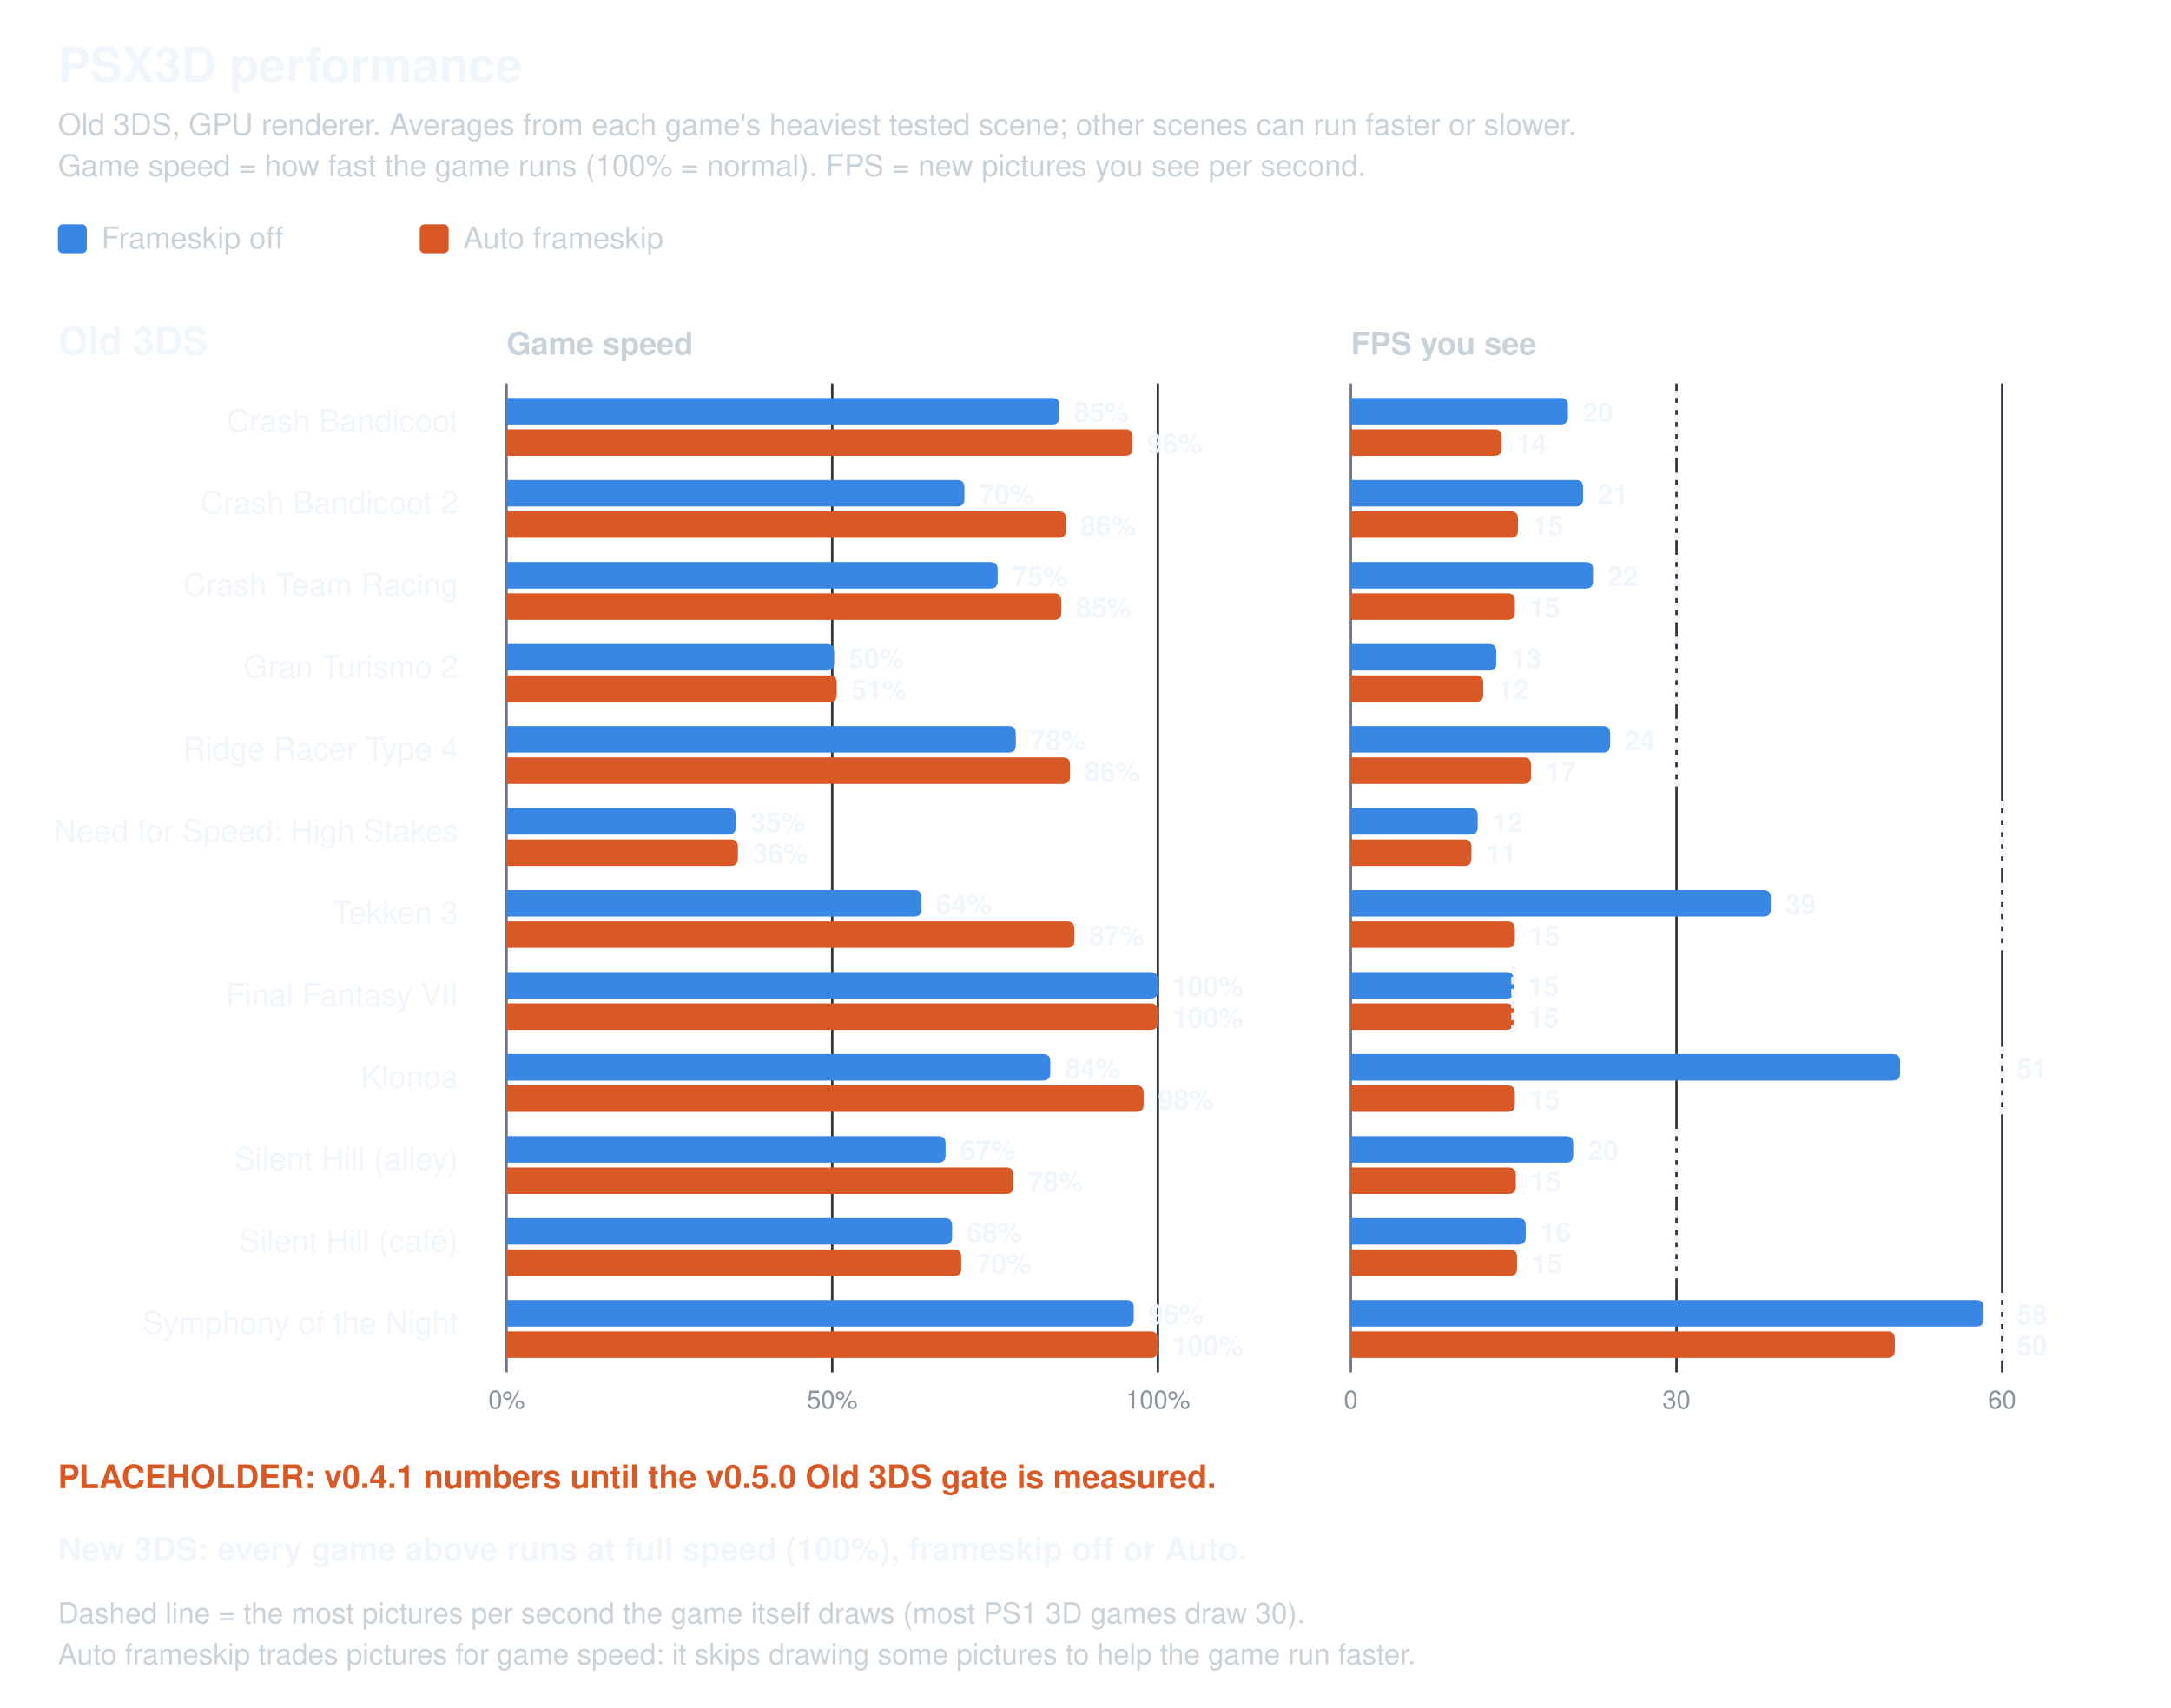
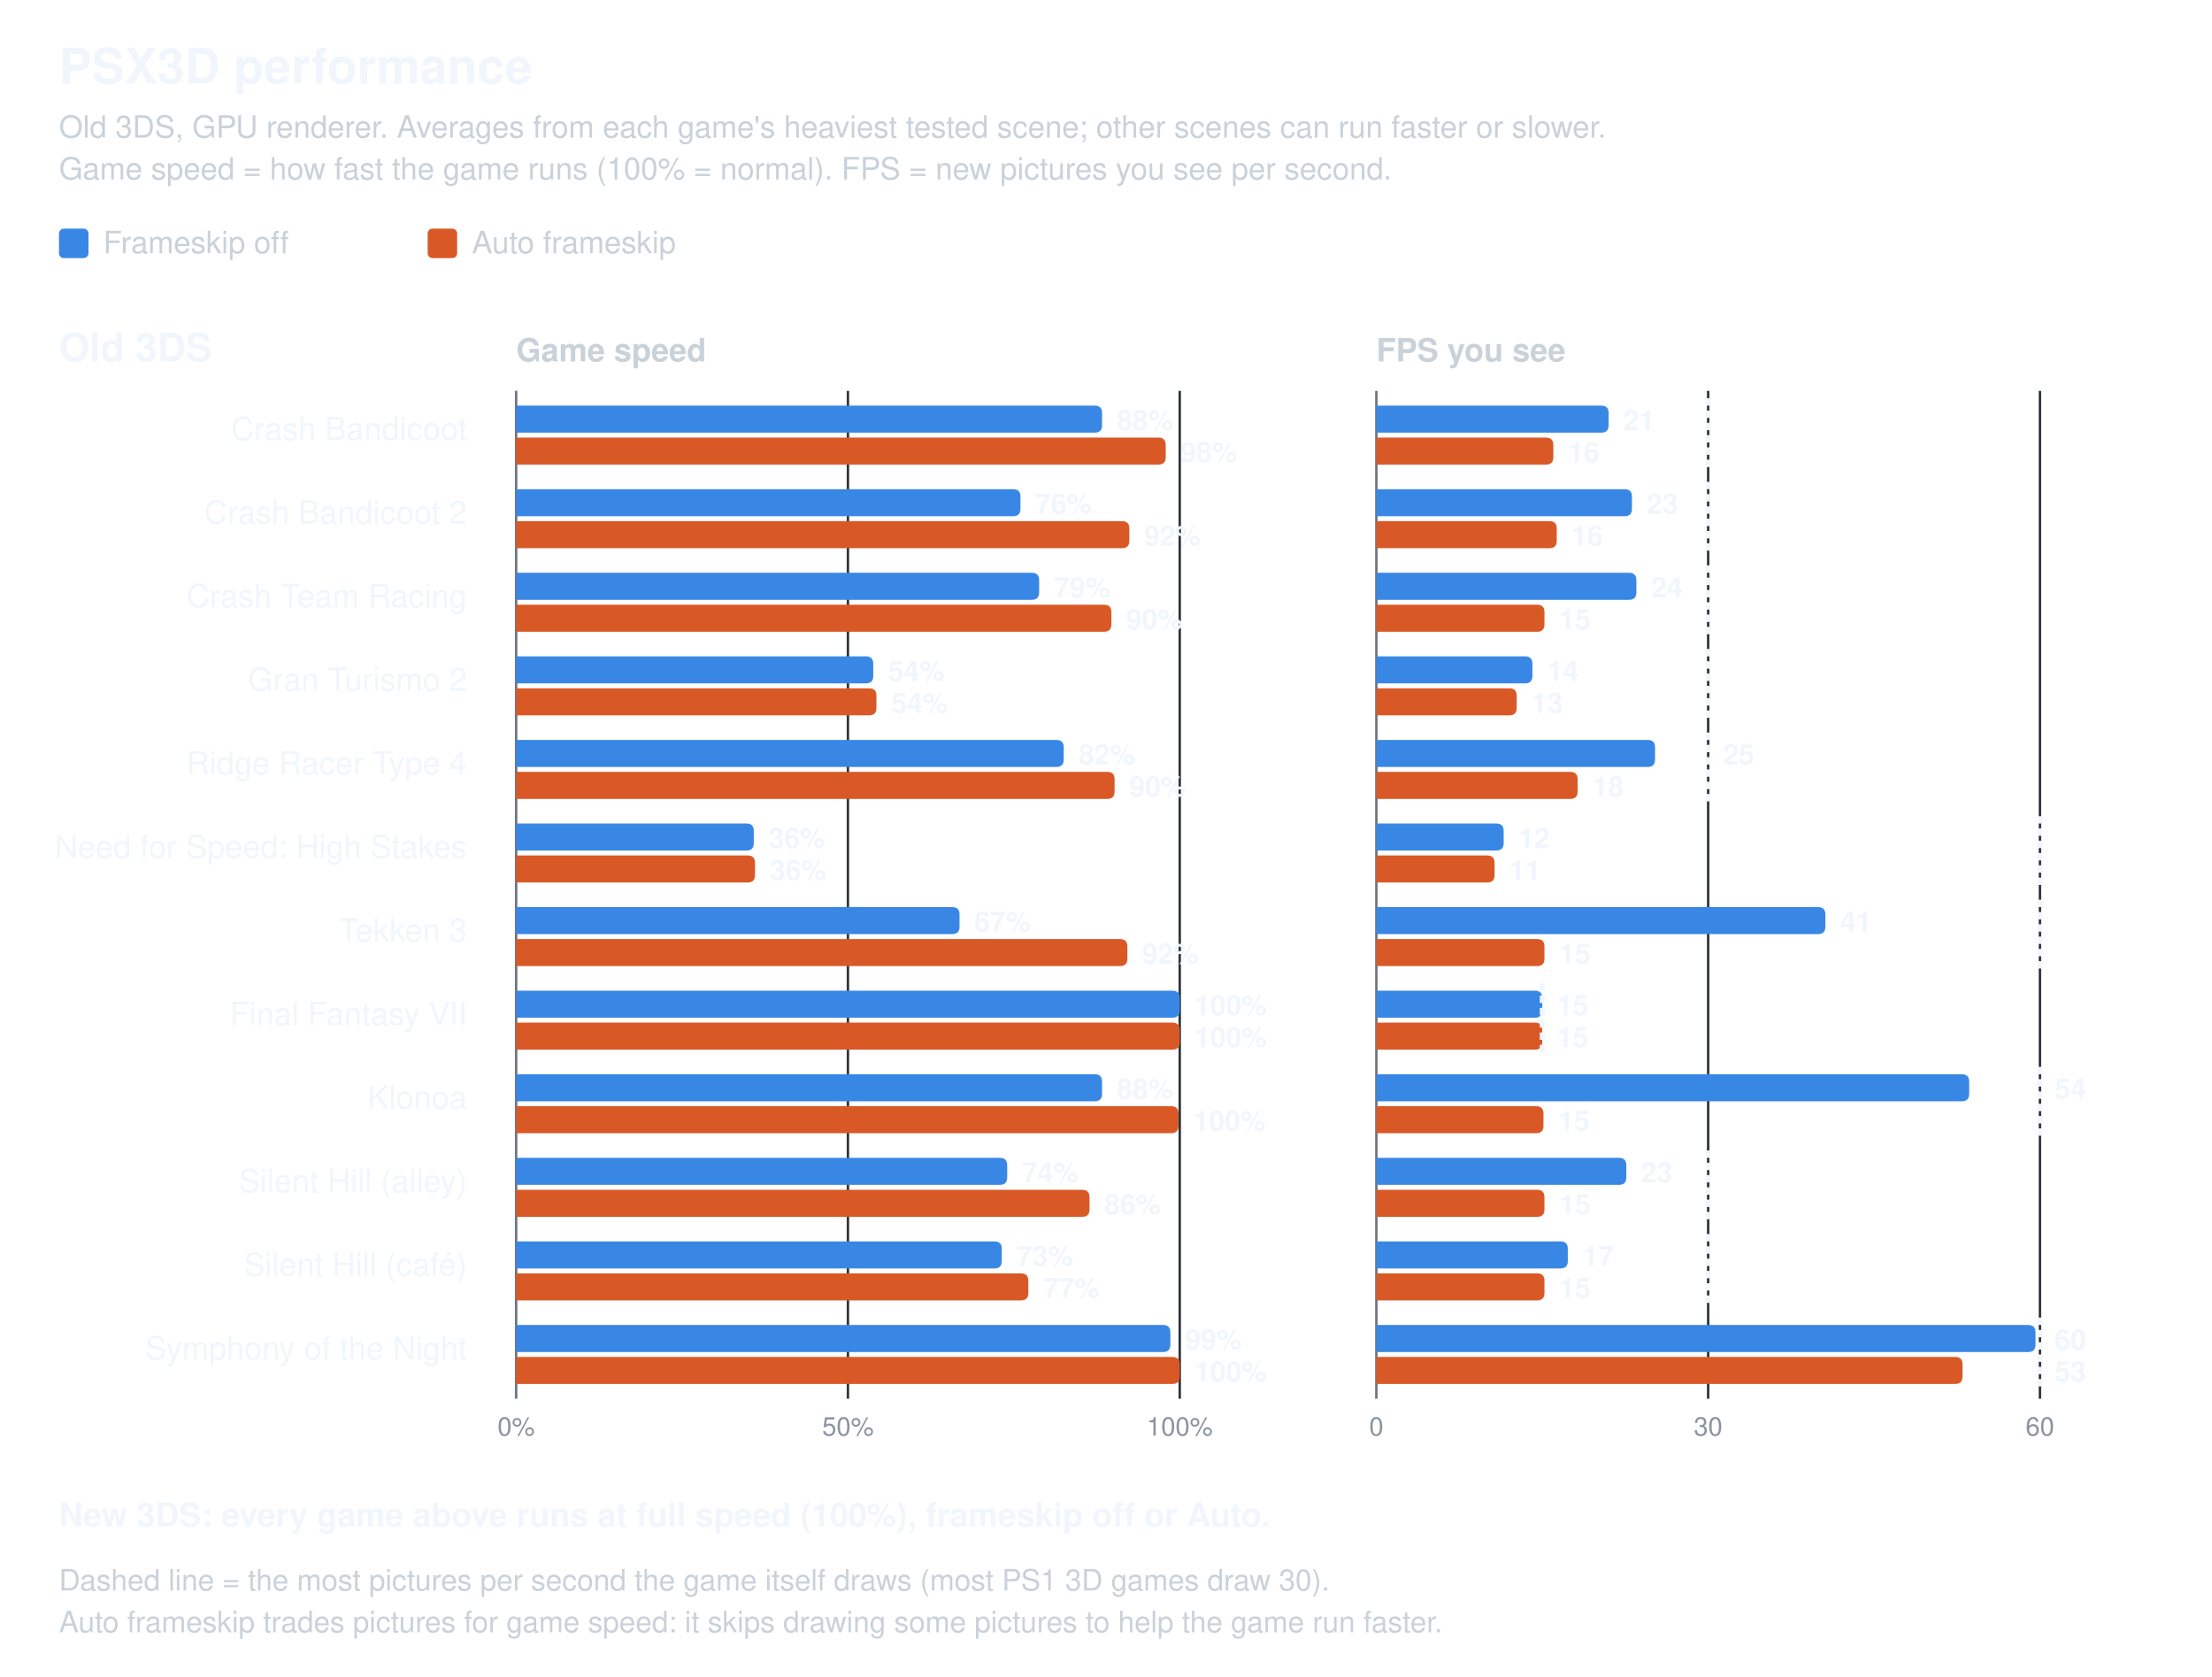
- <svg xmlns="http://www.w3.org/2000/svg" width="900" height="708" viewBox="0 0 900 708" font-family="-apple-system,BlinkMacSystemFont,'Segoe UI',Helvetica,Arial,sans-serif" role="img" aria-label="PSX3D performance">
+ <svg xmlns="http://www.w3.org/2000/svg" width="900" height="682" viewBox="0 0 900 682" font-family="-apple-system,BlinkMacSystemFont,'Segoe UI',Helvetica,Arial,sans-serif" role="img" aria-label="PSX3D performance">
  <line x1="830.0" y1="159" x2="830.0" y2="569" stroke="#30363d" />
  <line x1="695.0" y1="159" x2="695.0" y2="569" stroke="#30363d" />
  <line x1="560.0" y1="159" x2="560.0" y2="569" stroke="#6e7681" />
  <line x1="480.0" y1="159" x2="480.0" y2="569" stroke="#30363d" />
  <line x1="345.0" y1="159" x2="345.0" y2="569" stroke="#30363d" />
  <line x1="210.0" y1="159" x2="210.0" y2="569" stroke="#6e7681" />
  <text x="24.0" y="34.0" font-size="20" fill="#f0f6fc" text-anchor="start" font-weight="600">PSX3D performance</text>
  <text x="24.0" y="56.0" font-size="12.5" fill="#c9d1d9" text-anchor="start" font-weight="normal">Old 3DS, GPU renderer. Averages from each game's heaviest tested scene; other scenes can run faster or slower.</text>
  <text x="24.0" y="73.0" font-size="12.5" fill="#c9d1d9" text-anchor="start" font-weight="normal">Game speed = how fast the game runs (100% = normal). FPS = new pictures you see per second.</text>
  <rect x="24" y="93" width="12" height="12" rx="2" fill="#3987e5" />
  <text x="42.0" y="103.0" font-size="12.5" fill="#c9d1d9" text-anchor="start" font-weight="normal">Frameskip off</text>
  <rect x="174" y="93" width="12" height="12" rx="2" fill="#d95926" />
  <text x="192.0" y="103.0" font-size="12.5" fill="#c9d1d9" text-anchor="start" font-weight="normal">Auto frameskip</text>
  <text x="24.0" y="147.0" font-size="16" fill="#f0f6fc" text-anchor="start" font-weight="600">Old 3DS</text>
  <text x="210.0" y="147.0" font-size="13" fill="#c9d1d9" text-anchor="start" font-weight="600">Game speed</text>
  <text x="560.0" y="147.0" font-size="13" fill="#c9d1d9" text-anchor="start" font-weight="600">FPS you see</text>
  <text x="190.0" y="179.0" font-size="13" fill="#f0f6fc" text-anchor="end" font-weight="normal">Crash Bandicoot</text>
-   <path d="M210.0,165.0 H436.2 Q439.2,165.0 439.2,168.0 V173.0 Q439.2,176.0 436.2,176.0 H210.0 Z" fill="#3987e5" />
-   <text x="445.2" y="175.0" font-size="11.5" fill="#f0f6fc" text-anchor="start" font-weight="600">85%</text>
-   <path d="M560.0,165.0 H647.0 Q650.0,165.0 650.0,168.0 V173.0 Q650.0,176.0 647.0,176.0 H560.0 Z" fill="#3987e5" />
-   <text x="656.0" y="175.0" font-size="11.5" fill="#f0f6fc" text-anchor="start" font-weight="600">20</text>
-   <path d="M210.0,178.0 H466.5 Q469.5,178.0 469.5,181.0 V186.0 Q469.5,189.0 466.5,189.0 H210.0 Z" fill="#d95926" />
-   <text x="475.5" y="188.0" font-size="11.5" fill="#f0f6fc" text-anchor="start" font-weight="600">96%</text>
-   <path d="M560.0,178.0 H619.5 Q622.5,178.0 622.5,181.0 V186.0 Q622.5,189.0 619.5,189.0 H560.0 Z" fill="#d95926" />
-   <text x="628.5" y="188.0" font-size="11.5" fill="#f0f6fc" text-anchor="start" font-weight="600">14</text>
+   <path d="M210.0,165.0 H445.4 Q448.4,165.0 448.4,168.0 V173.0 Q448.4,176.0 445.4,176.0 H210.0 Z" fill="#3987e5" />
+   <text x="454.4" y="175.0" font-size="11.5" fill="#f0f6fc" text-anchor="start" font-weight="600">88%</text>
+   <path d="M560.0,165.0 H651.5 Q654.5,165.0 654.5,168.0 V173.0 Q654.5,176.0 651.5,176.0 H560.0 Z" fill="#3987e5" />
+   <text x="660.5" y="175.0" font-size="11.5" fill="#f0f6fc" text-anchor="start" font-weight="600">21</text>
+   <path d="M210.0,178.0 H471.3 Q474.3,178.0 474.3,181.0 V186.0 Q474.3,189.0 471.3,189.0 H210.0 Z" fill="#d95926" />
+   <text x="480.3" y="188.0" font-size="11.5" fill="#f0f6fc" text-anchor="start" font-weight="600">98%</text>
+   <path d="M560.0,178.0 H629.0 Q632.0,178.0 632.0,181.0 V186.0 Q632.0,189.0 629.0,189.0 H560.0 Z" fill="#d95926" />
+   <text x="638.0" y="188.0" font-size="11.5" fill="#f0f6fc" text-anchor="start" font-weight="600">16</text>
  <line x1="695.0" y1="162" x2="695.0" y2="190" stroke="#f0f6fc" stroke-width="2" stroke-dasharray="3 2" />
  <text x="190.0" y="213.0" font-size="13" fill="#f0f6fc" text-anchor="end" font-weight="normal">Crash Bandicoot 2</text>
-   <path d="M210.0,199.0 H396.8 Q399.8,199.0 399.8,202.0 V207.0 Q399.8,210.0 396.8,210.0 H210.0 Z" fill="#3987e5" />
-   <text x="405.8" y="209.0" font-size="11.5" fill="#f0f6fc" text-anchor="start" font-weight="600">70%</text>
-   <path d="M560.0,199.0 H653.3 Q656.3,199.0 656.3,202.0 V207.0 Q656.3,210.0 653.3,210.0 H560.0 Z" fill="#3987e5" />
-   <text x="662.3" y="209.0" font-size="11.5" fill="#f0f6fc" text-anchor="start" font-weight="600">21</text>
-   <path d="M210.0,212.0 H438.9 Q441.9,212.0 441.9,215.0 V220.0 Q441.9,223.0 438.9,223.0 H210.0 Z" fill="#d95926" />
-   <text x="447.9" y="222.0" font-size="11.5" fill="#f0f6fc" text-anchor="start" font-weight="600">86%</text>
-   <path d="M560.0,212.0 H626.3 Q629.3,212.0 629.3,215.0 V220.0 Q629.3,223.0 626.3,223.0 H560.0 Z" fill="#d95926" />
-   <text x="635.3" y="222.0" font-size="11.5" fill="#f0f6fc" text-anchor="start" font-weight="600">15</text>
+   <path d="M210.0,199.0 H412.2 Q415.2,199.0 415.2,202.0 V207.0 Q415.2,210.0 412.2,210.0 H210.0 Z" fill="#3987e5" />
+   <text x="421.2" y="209.0" font-size="11.5" fill="#f0f6fc" text-anchor="start" font-weight="600">76%</text>
+   <path d="M560.0,199.0 H661.0 Q664.0,199.0 664.0,202.0 V207.0 Q664.0,210.0 661.0,210.0 H560.0 Z" fill="#3987e5" />
+   <text x="670.0" y="209.0" font-size="11.5" fill="#f0f6fc" text-anchor="start" font-weight="600">23</text>
+   <path d="M210.0,212.0 H456.5 Q459.5,212.0 459.5,215.0 V220.0 Q459.5,223.0 456.5,223.0 H210.0 Z" fill="#d95926" />
+   <text x="465.5" y="222.0" font-size="11.5" fill="#f0f6fc" text-anchor="start" font-weight="600">92%</text>
+   <path d="M560.0,212.0 H630.4 Q633.4,212.0 633.4,215.0 V220.0 Q633.4,223.0 630.4,223.0 H560.0 Z" fill="#d95926" />
+   <text x="639.4" y="222.0" font-size="11.5" fill="#f0f6fc" text-anchor="start" font-weight="600">16</text>
  <line x1="695.0" y1="196" x2="695.0" y2="224" stroke="#f0f6fc" stroke-width="2" stroke-dasharray="3 2" />
  <text x="190.0" y="247.0" font-size="13" fill="#f0f6fc" text-anchor="end" font-weight="normal">Crash Team Racing</text>
-   <path d="M210.0,233.0 H410.6 Q413.6,233.0 413.6,236.0 V241.0 Q413.6,244.0 410.6,244.0 H210.0 Z" fill="#3987e5" />
-   <text x="419.6" y="243.0" font-size="11.5" fill="#f0f6fc" text-anchor="start" font-weight="600">75%</text>
-   <path d="M560.0,233.0 H657.4 Q660.4,233.0 660.4,236.0 V241.0 Q660.4,244.0 657.4,244.0 H560.0 Z" fill="#3987e5" />
-   <text x="666.4" y="243.0" font-size="11.5" fill="#f0f6fc" text-anchor="start" font-weight="600">22</text>
-   <path d="M210.0,246.0 H437.0 Q440.0,246.0 440.0,249.0 V254.0 Q440.0,257.0 437.0,257.0 H210.0 Z" fill="#d95926" />
-   <text x="446.0" y="256.0" font-size="11.5" fill="#f0f6fc" text-anchor="start" font-weight="600">85%</text>
-   <path d="M560.0,246.0 H625.0 Q628.0,246.0 628.0,249.0 V254.0 Q628.0,257.0 625.0,257.0 H560.0 Z" fill="#d95926" />
-   <text x="634.0" y="256.0" font-size="11.5" fill="#f0f6fc" text-anchor="start" font-weight="600">15</text>
+   <path d="M210.0,233.0 H419.8 Q422.8,233.0 422.8,236.0 V241.0 Q422.8,244.0 419.8,244.0 H210.0 Z" fill="#3987e5" />
+   <text x="428.8" y="243.0" font-size="11.5" fill="#f0f6fc" text-anchor="start" font-weight="600">79%</text>
+   <path d="M560.0,233.0 H662.8 Q665.8,233.0 665.8,236.0 V241.0 Q665.8,244.0 662.8,244.0 H560.0 Z" fill="#3987e5" />
+   <text x="671.8" y="243.0" font-size="11.5" fill="#f0f6fc" text-anchor="start" font-weight="600">24</text>
+   <path d="M210.0,246.0 H449.2 Q452.2,246.0 452.2,249.0 V254.0 Q452.2,257.0 449.2,257.0 H210.0 Z" fill="#d95926" />
+   <text x="458.2" y="256.0" font-size="11.5" fill="#f0f6fc" text-anchor="start" font-weight="600">90%</text>
+   <path d="M560.0,246.0 H625.4 Q628.4,246.0 628.4,249.0 V254.0 Q628.4,257.0 625.4,257.0 H560.0 Z" fill="#d95926" />
+   <text x="634.4" y="256.0" font-size="11.5" fill="#f0f6fc" text-anchor="start" font-weight="600">15</text>
  <line x1="695.0" y1="230" x2="695.0" y2="258" stroke="#f0f6fc" stroke-width="2" stroke-dasharray="3 2" />
  <text x="190.0" y="281.0" font-size="13" fill="#f0f6fc" text-anchor="end" font-weight="normal">Gran Turismo 2</text>
-   <path d="M210.0,267.0 H342.8 Q345.8,267.0 345.8,270.0 V275.0 Q345.8,278.0 342.8,278.0 H210.0 Z" fill="#3987e5" />
-   <text x="351.8" y="277.0" font-size="11.5" fill="#f0f6fc" text-anchor="start" font-weight="600">50%</text>
-   <path d="M560.0,267.0 H617.3 Q620.3,267.0 620.3,270.0 V275.0 Q620.3,278.0 617.3,278.0 H560.0 Z" fill="#3987e5" />
-   <text x="626.3" y="277.0" font-size="11.5" fill="#f0f6fc" text-anchor="start" font-weight="600">13</text>
-   <path d="M210.0,280.0 H343.9 Q346.9,280.0 346.9,283.0 V288.0 Q346.9,291.0 343.9,291.0 H210.0 Z" fill="#d95926" />
-   <text x="352.9" y="290.0" font-size="11.5" fill="#f0f6fc" text-anchor="start" font-weight="600">51%</text>
-   <path d="M560.0,280.0 H611.9 Q614.9,280.0 614.9,283.0 V288.0 Q614.9,291.0 611.9,291.0 H560.0 Z" fill="#d95926" />
-   <text x="620.9" y="290.0" font-size="11.5" fill="#f0f6fc" text-anchor="start" font-weight="600">12</text>
+   <path d="M210.0,267.0 H352.3 Q355.3,267.0 355.3,270.0 V275.0 Q355.3,278.0 352.3,278.0 H210.0 Z" fill="#3987e5" />
+   <text x="361.3" y="277.0" font-size="11.5" fill="#f0f6fc" text-anchor="start" font-weight="600">54%</text>
+   <path d="M560.0,267.0 H620.5 Q623.5,267.0 623.5,270.0 V275.0 Q623.5,278.0 620.5,278.0 H560.0 Z" fill="#3987e5" />
+   <text x="629.5" y="277.0" font-size="11.5" fill="#f0f6fc" text-anchor="start" font-weight="600">14</text>
+   <path d="M210.0,280.0 H353.6 Q356.6,280.0 356.6,283.0 V288.0 Q356.6,291.0 353.6,291.0 H210.0 Z" fill="#d95926" />
+   <text x="362.6" y="290.0" font-size="11.5" fill="#f0f6fc" text-anchor="start" font-weight="600">54%</text>
+   <path d="M560.0,280.0 H614.1 Q617.1,280.0 617.1,283.0 V288.0 Q617.1,291.0 614.1,291.0 H560.0 Z" fill="#d95926" />
+   <text x="623.1" y="290.0" font-size="11.5" fill="#f0f6fc" text-anchor="start" font-weight="600">13</text>
  <line x1="695.0" y1="264" x2="695.0" y2="292" stroke="#f0f6fc" stroke-width="2" stroke-dasharray="3 2" />
  <text x="190.0" y="315.0" font-size="13" fill="#f0f6fc" text-anchor="end" font-weight="normal">Ridge Racer Type 4</text>
-   <path d="M210.0,301.0 H418.1 Q421.1,301.0 421.1,304.0 V309.0 Q421.1,312.0 418.1,312.0 H210.0 Z" fill="#3987e5" />
-   <text x="427.1" y="311.0" font-size="11.5" fill="#f0f6fc" text-anchor="start" font-weight="600">78%</text>
-   <path d="M560.0,301.0 H664.5 Q667.5,301.0 667.5,304.0 V309.0 Q667.5,312.0 664.5,312.0 H560.0 Z" fill="#3987e5" />
-   <text x="673.5" y="311.0" font-size="11.5" fill="#f0f6fc" text-anchor="start" font-weight="600">24</text>
-   <path d="M210.0,314.0 H440.6 Q443.6,314.0 443.6,317.0 V322.0 Q443.6,325.0 440.6,325.0 H210.0 Z" fill="#d95926" />
-   <text x="449.6" y="324.0" font-size="11.5" fill="#f0f6fc" text-anchor="start" font-weight="600">86%</text>
-   <path d="M560.0,314.0 H631.7 Q634.7,314.0 634.7,317.0 V322.0 Q634.7,325.0 631.7,325.0 H560.0 Z" fill="#d95926" />
-   <text x="640.7" y="324.0" font-size="11.5" fill="#f0f6fc" text-anchor="start" font-weight="600">17</text>
+   <path d="M210.0,301.0 H429.8 Q432.8,301.0 432.8,304.0 V309.0 Q432.8,312.0 429.8,312.0 H210.0 Z" fill="#3987e5" />
+   <text x="438.8" y="311.0" font-size="11.5" fill="#f0f6fc" text-anchor="start" font-weight="600">82%</text>
+   <path d="M560.0,301.0 H670.4 Q673.4,301.0 673.4,304.0 V309.0 Q673.4,312.0 670.4,312.0 H560.0 Z" fill="#3987e5" />
+   <text x="701.0" y="311.0" font-size="11.5" fill="#f0f6fc" text-anchor="start" font-weight="600">25</text>
+   <path d="M210.0,314.0 H450.5 Q453.5,314.0 453.5,317.0 V322.0 Q453.5,325.0 450.5,325.0 H210.0 Z" fill="#d95926" />
+   <text x="459.5" y="324.0" font-size="11.5" fill="#f0f6fc" text-anchor="start" font-weight="600">90%</text>
+   <path d="M560.0,314.0 H638.9 Q641.9,314.0 641.9,317.0 V322.0 Q641.9,325.0 638.9,325.0 H560.0 Z" fill="#d95926" />
+   <text x="647.9" y="324.0" font-size="11.5" fill="#f0f6fc" text-anchor="start" font-weight="600">18</text>
  <line x1="695.0" y1="298" x2="695.0" y2="326" stroke="#f0f6fc" stroke-width="2" stroke-dasharray="3 2" />
  <text x="190.0" y="349.0" font-size="13" fill="#f0f6fc" text-anchor="end" font-weight="normal">Need for Speed: High Stakes</text>
-   <path d="M210.0,335.0 H302.0 Q305.0,335.0 305.0,338.0 V343.0 Q305.0,346.0 302.0,346.0 H210.0 Z" fill="#3987e5" />
-   <text x="311.0" y="345.0" font-size="11.5" fill="#f0f6fc" text-anchor="start" font-weight="600">35%</text>
-   <path d="M560.0,335.0 H609.6 Q612.6,335.0 612.6,338.0 V343.0 Q612.6,346.0 609.6,346.0 H560.0 Z" fill="#3987e5" />
-   <text x="618.6" y="345.0" font-size="11.5" fill="#f0f6fc" text-anchor="start" font-weight="600">12</text>
-   <path d="M210.0,348.0 H302.9 Q305.9,348.0 305.9,351.0 V356.0 Q305.9,359.0 302.9,359.0 H210.0 Z" fill="#d95926" />
-   <text x="311.9" y="358.0" font-size="11.5" fill="#f0f6fc" text-anchor="start" font-weight="600">36%</text>
-   <path d="M560.0,348.0 H607.0 Q610.0,348.0 610.0,351.0 V356.0 Q610.0,359.0 607.0,359.0 H560.0 Z" fill="#d95926" />
-   <text x="616.0" y="358.0" font-size="11.5" fill="#f0f6fc" text-anchor="start" font-weight="600">11</text>
+   <path d="M210.0,335.0 H303.7 Q306.7,335.0 306.7,338.0 V343.0 Q306.7,346.0 303.7,346.0 H210.0 Z" fill="#3987e5" />
+   <text x="312.7" y="345.0" font-size="11.5" fill="#f0f6fc" text-anchor="start" font-weight="600">36%</text>
+   <path d="M560.0,335.0 H608.8 Q611.8,335.0 611.8,338.0 V343.0 Q611.8,346.0 608.8,346.0 H560.0 Z" fill="#3987e5" />
+   <text x="617.8" y="345.0" font-size="11.5" fill="#f0f6fc" text-anchor="start" font-weight="600">12</text>
+   <path d="M210.0,348.0 H304.2 Q307.2,348.0 307.2,351.0 V356.0 Q307.2,359.0 304.2,359.0 H210.0 Z" fill="#d95926" />
+   <text x="313.2" y="358.0" font-size="11.5" fill="#f0f6fc" text-anchor="start" font-weight="600">36%</text>
+   <path d="M560.0,348.0 H605.1 Q608.1,348.0 608.1,351.0 V356.0 Q608.1,359.0 605.1,359.0 H560.0 Z" fill="#d95926" />
+   <text x="614.1" y="358.0" font-size="11.5" fill="#f0f6fc" text-anchor="start" font-weight="600">11</text>
  <line x1="830.0" y1="332" x2="830.0" y2="360" stroke="#f0f6fc" stroke-width="2" stroke-dasharray="3 2" />
  <text x="190.0" y="383.0" font-size="13" fill="#f0f6fc" text-anchor="end" font-weight="normal">Tekken 3</text>
-   <path d="M210.0,369.0 H379.0 Q382.0,369.0 382.0,372.0 V377.0 Q382.0,380.0 379.0,380.0 H210.0 Z" fill="#3987e5" />
-   <text x="388.0" y="379.0" font-size="11.5" fill="#f0f6fc" text-anchor="start" font-weight="600">64%</text>
-   <path d="M560.0,369.0 H731.1 Q734.1,369.0 734.1,372.0 V377.0 Q734.1,380.0 731.1,380.0 H560.0 Z" fill="#3987e5" />
-   <text x="740.1" y="379.0" font-size="11.5" fill="#f0f6fc" text-anchor="start" font-weight="600">39</text>
-   <path d="M210.0,382.0 H442.4 Q445.4,382.0 445.4,385.0 V390.0 Q445.4,393.0 442.4,393.0 H210.0 Z" fill="#d95926" />
-   <text x="451.4" y="392.0" font-size="11.5" fill="#f0f6fc" text-anchor="start" font-weight="600">87%</text>
-   <path d="M560.0,382.0 H625.0 Q628.0,382.0 628.0,385.0 V390.0 Q628.0,393.0 625.0,393.0 H560.0 Z" fill="#d95926" />
-   <text x="634.0" y="392.0" font-size="11.5" fill="#f0f6fc" text-anchor="start" font-weight="600">15</text>
+   <path d="M210.0,369.0 H387.4 Q390.4,369.0 390.4,372.0 V377.0 Q390.4,380.0 387.4,380.0 H210.0 Z" fill="#3987e5" />
+   <text x="396.4" y="379.0" font-size="11.5" fill="#f0f6fc" text-anchor="start" font-weight="600">67%</text>
+   <path d="M560.0,369.0 H739.7 Q742.7,369.0 742.7,372.0 V377.0 Q742.7,380.0 739.7,380.0 H560.0 Z" fill="#3987e5" />
+   <text x="748.7" y="379.0" font-size="11.5" fill="#f0f6fc" text-anchor="start" font-weight="600">41</text>
+   <path d="M210.0,382.0 H455.7 Q458.7,382.0 458.7,385.0 V390.0 Q458.7,393.0 455.7,393.0 H210.0 Z" fill="#d95926" />
+   <text x="464.7" y="392.0" font-size="11.5" fill="#f0f6fc" text-anchor="start" font-weight="600">92%</text>
+   <path d="M560.0,382.0 H625.4 Q628.4,382.0 628.4,385.0 V390.0 Q628.4,393.0 625.4,393.0 H560.0 Z" fill="#d95926" />
+   <text x="634.4" y="392.0" font-size="11.5" fill="#f0f6fc" text-anchor="start" font-weight="600">15</text>
  <line x1="830.0" y1="366" x2="830.0" y2="394" stroke="#f0f6fc" stroke-width="2" stroke-dasharray="3 2" />
  <text x="190.0" y="417.0" font-size="13" fill="#f0f6fc" text-anchor="end" font-weight="normal">Final Fantasy VII</text>
  <path d="M210.0,403.0 H477.0 Q480.0,403.0 480.0,406.0 V411.0 Q480.0,414.0 477.0,414.0 H210.0 Z" fill="#3987e5" />
  <text x="486.0" y="413.0" font-size="11.5" fill="#f0f6fc" text-anchor="start" font-weight="600">100%</text>
  <path d="M560.0,403.0 H624.5 Q627.5,403.0 627.5,406.0 V411.0 Q627.5,414.0 624.5,414.0 H560.0 Z" fill="#3987e5" />
  <text x="633.5" y="413.0" font-size="11.5" fill="#f0f6fc" text-anchor="start" font-weight="600">15</text>
  <path d="M210.0,416.0 H477.0 Q480.0,416.0 480.0,419.0 V424.0 Q480.0,427.0 477.0,427.0 H210.0 Z" fill="#d95926" />
  <text x="486.0" y="426.0" font-size="11.5" fill="#f0f6fc" text-anchor="start" font-weight="600">100%</text>
  <path d="M560.0,416.0 H624.5 Q627.5,416.0 627.5,419.0 V424.0 Q627.5,427.0 624.5,427.0 H560.0 Z" fill="#d95926" />
  <text x="633.5" y="426.0" font-size="11.5" fill="#f0f6fc" text-anchor="start" font-weight="600">15</text>
  <line x1="627.5" y1="400" x2="627.5" y2="428" stroke="#f0f6fc" stroke-width="2" stroke-dasharray="3 2" />
  <text x="190.0" y="451.0" font-size="13" fill="#f0f6fc" text-anchor="end" font-weight="normal">Klonoa</text>
-   <path d="M210.0,437.0 H432.4 Q435.4,437.0 435.4,440.0 V445.0 Q435.4,448.0 432.4,448.0 H210.0 Z" fill="#3987e5" />
-   <text x="441.4" y="447.0" font-size="11.5" fill="#f0f6fc" text-anchor="start" font-weight="600">84%</text>
-   <path d="M560.0,437.0 H784.7 Q787.7,437.0 787.7,440.0 V445.0 Q787.7,448.0 784.7,448.0 H560.0 Z" fill="#3987e5" />
-   <text x="836.0" y="447.0" font-size="11.5" fill="#f0f6fc" text-anchor="start" font-weight="600">51</text>
-   <path d="M210.0,450.0 H471.1 Q474.1,450.0 474.1,453.0 V458.0 Q474.1,461.0 471.1,461.0 H210.0 Z" fill="#d95926" />
-   <text x="480.1" y="460.0" font-size="11.5" fill="#f0f6fc" text-anchor="start" font-weight="600">98%</text>
+   <path d="M210.0,437.0 H445.4 Q448.4,437.0 448.4,440.0 V445.0 Q448.4,448.0 445.4,448.0 H210.0 Z" fill="#3987e5" />
+   <text x="454.4" y="447.0" font-size="11.5" fill="#f0f6fc" text-anchor="start" font-weight="600">88%</text>
+   <path d="M560.0,437.0 H798.2 Q801.2,437.0 801.2,440.0 V445.0 Q801.2,448.0 798.2,448.0 H560.0 Z" fill="#3987e5" />
+   <text x="836.0" y="447.0" font-size="11.5" fill="#f0f6fc" text-anchor="start" font-weight="600">54</text>
+   <path d="M210.0,450.0 H476.5 Q479.5,450.0 479.5,453.0 V458.0 Q479.5,461.0 476.5,461.0 H210.0 Z" fill="#d95926" />
+   <text x="485.5" y="460.0" font-size="11.5" fill="#f0f6fc" text-anchor="start" font-weight="600">100%</text>
  <path d="M560.0,450.0 H625.0 Q628.0,450.0 628.0,453.0 V458.0 Q628.0,461.0 625.0,461.0 H560.0 Z" fill="#d95926" />
  <text x="634.0" y="460.0" font-size="11.5" fill="#f0f6fc" text-anchor="start" font-weight="600">15</text>
  <line x1="830.0" y1="434" x2="830.0" y2="462" stroke="#f0f6fc" stroke-width="2" stroke-dasharray="3 2" />
  <text x="190.0" y="485.0" font-size="13" fill="#f0f6fc" text-anchor="end" font-weight="normal">Silent Hill (alley)</text>
-   <path d="M210.0,471.0 H389.0 Q392.0,471.0 392.0,474.0 V479.0 Q392.0,482.0 389.0,482.0 H210.0 Z" fill="#3987e5" />
-   <text x="398.0" y="481.0" font-size="11.5" fill="#f0f6fc" text-anchor="start" font-weight="600">67%</text>
-   <path d="M560.0,471.0 H649.2 Q652.2,471.0 652.2,474.0 V479.0 Q652.2,482.0 649.2,482.0 H560.0 Z" fill="#3987e5" />
-   <text x="658.2" y="481.0" font-size="11.5" fill="#f0f6fc" text-anchor="start" font-weight="600">20</text>
-   <path d="M210.0,484.0 H417.1 Q420.1,484.0 420.1,487.0 V492.0 Q420.1,495.0 417.1,495.0 H210.0 Z" fill="#d95926" />
-   <text x="426.1" y="494.0" font-size="11.5" fill="#f0f6fc" text-anchor="start" font-weight="600">78%</text>
+   <path d="M210.0,471.0 H406.8 Q409.8,471.0 409.8,474.0 V479.0 Q409.8,482.0 406.8,482.0 H210.0 Z" fill="#3987e5" />
+   <text x="415.8" y="481.0" font-size="11.5" fill="#f0f6fc" text-anchor="start" font-weight="600">74%</text>
+   <path d="M560.0,471.0 H658.7 Q661.7,471.0 661.7,474.0 V479.0 Q661.7,482.0 658.7,482.0 H560.0 Z" fill="#3987e5" />
+   <text x="667.7" y="481.0" font-size="11.5" fill="#f0f6fc" text-anchor="start" font-weight="600">23</text>
+   <path d="M210.0,484.0 H440.3 Q443.3,484.0 443.3,487.0 V492.0 Q443.3,495.0 440.3,495.0 H210.0 Z" fill="#d95926" />
+   <text x="449.3" y="494.0" font-size="11.5" fill="#f0f6fc" text-anchor="start" font-weight="600">86%</text>
  <path d="M560.0,484.0 H625.4 Q628.4,484.0 628.4,487.0 V492.0 Q628.4,495.0 625.4,495.0 H560.0 Z" fill="#d95926" />
  <text x="634.4" y="494.0" font-size="11.5" fill="#f0f6fc" text-anchor="start" font-weight="600">15</text>
  <line x1="695.0" y1="468" x2="695.0" y2="496" stroke="#f0f6fc" stroke-width="2" stroke-dasharray="3 2" />
  <text x="190.0" y="519.0" font-size="13" fill="#f0f6fc" text-anchor="end" font-weight="normal">Silent Hill (café)</text>
-   <path d="M210.0,505.0 H391.7 Q394.7,505.0 394.7,508.0 V513.0 Q394.7,516.0 391.7,516.0 H210.0 Z" fill="#3987e5" />
-   <text x="400.7" y="515.0" font-size="11.5" fill="#f0f6fc" text-anchor="start" font-weight="600">68%</text>
-   <path d="M560.0,505.0 H629.5 Q632.5,505.0 632.5,508.0 V513.0 Q632.5,516.0 629.5,516.0 H560.0 Z" fill="#3987e5" />
-   <text x="638.5" y="515.0" font-size="11.5" fill="#f0f6fc" text-anchor="start" font-weight="600">16</text>
-   <path d="M210.0,518.0 H395.5 Q398.5,518.0 398.5,521.0 V526.0 Q398.5,529.0 395.5,529.0 H210.0 Z" fill="#d95926" />
-   <text x="404.5" y="528.0" font-size="11.5" fill="#f0f6fc" text-anchor="start" font-weight="600">70%</text>
-   <path d="M560.0,518.0 H625.9 Q628.9,518.0 628.9,521.0 V526.0 Q628.9,529.0 625.9,529.0 H560.0 Z" fill="#d95926" />
-   <text x="634.9" y="528.0" font-size="11.5" fill="#f0f6fc" text-anchor="start" font-weight="600">15</text>
+   <path d="M210.0,505.0 H404.6 Q407.6,505.0 407.6,508.0 V513.0 Q407.6,516.0 404.6,516.0 H210.0 Z" fill="#3987e5" />
+   <text x="413.6" y="515.0" font-size="11.5" fill="#f0f6fc" text-anchor="start" font-weight="600">73%</text>
+   <path d="M560.0,505.0 H634.9 Q637.9,505.0 637.9,508.0 V513.0 Q637.9,516.0 634.9,516.0 H560.0 Z" fill="#3987e5" />
+   <text x="643.9" y="515.0" font-size="11.5" fill="#f0f6fc" text-anchor="start" font-weight="600">17</text>
+   <path d="M210.0,518.0 H415.4 Q418.4,518.0 418.4,521.0 V526.0 Q418.4,529.0 415.4,529.0 H210.0 Z" fill="#d95926" />
+   <text x="424.4" y="528.0" font-size="11.5" fill="#f0f6fc" text-anchor="start" font-weight="600">77%</text>
+   <path d="M560.0,518.0 H625.4 Q628.4,518.0 628.4,521.0 V526.0 Q628.4,529.0 625.4,529.0 H560.0 Z" fill="#d95926" />
+   <text x="634.4" y="528.0" font-size="11.5" fill="#f0f6fc" text-anchor="start" font-weight="600">15</text>
  <line x1="695.0" y1="502" x2="695.0" y2="530" stroke="#f0f6fc" stroke-width="2" stroke-dasharray="3 2" />
  <text x="190.0" y="553.0" font-size="13" fill="#f0f6fc" text-anchor="end" font-weight="normal">Symphony of the Night</text>
-   <path d="M210.0,539.0 H467.0 Q470.0,539.0 470.0,542.0 V547.0 Q470.0,550.0 467.0,550.0 H210.0 Z" fill="#3987e5" />
-   <text x="476.0" y="549.0" font-size="11.5" fill="#f0f6fc" text-anchor="start" font-weight="600">96%</text>
-   <path d="M560.0,539.0 H819.3 Q822.3,539.0 822.3,542.0 V547.0 Q822.3,550.0 819.3,550.0 H560.0 Z" fill="#3987e5" />
-   <text x="836.0" y="549.0" font-size="11.5" fill="#f0f6fc" text-anchor="start" font-weight="600">58</text>
+   <path d="M210.0,539.0 H473.2 Q476.2,539.0 476.2,542.0 V547.0 Q476.2,550.0 473.2,550.0 H210.0 Z" fill="#3987e5" />
+   <text x="482.2" y="549.0" font-size="11.5" fill="#f0f6fc" text-anchor="start" font-weight="600">99%</text>
+   <path d="M560.0,539.0 H825.2 Q828.2,539.0 828.2,542.0 V547.0 Q828.2,550.0 825.2,550.0 H560.0 Z" fill="#3987e5" />
+   <text x="836.0" y="549.0" font-size="11.5" fill="#f0f6fc" text-anchor="start" font-weight="600">60</text>
  <path d="M210.0,552.0 H477.0 Q480.0,552.0 480.0,555.0 V560.0 Q480.0,563.0 477.0,563.0 H210.0 Z" fill="#d95926" />
  <text x="486.0" y="562.0" font-size="11.5" fill="#f0f6fc" text-anchor="start" font-weight="600">100%</text>
-   <path d="M560.0,552.0 H782.5 Q785.5,552.0 785.5,555.0 V560.0 Q785.5,563.0 782.5,563.0 H560.0 Z" fill="#d95926" />
-   <text x="836.0" y="562.0" font-size="11.5" fill="#f0f6fc" text-anchor="start" font-weight="600">50</text>
+   <path d="M560.0,552.0 H795.5 Q798.5,552.0 798.5,555.0 V560.0 Q798.5,563.0 795.5,563.0 H560.0 Z" fill="#d95926" />
+   <text x="836.0" y="562.0" font-size="11.5" fill="#f0f6fc" text-anchor="start" font-weight="600">53</text>
  <line x1="830.0" y1="536" x2="830.0" y2="564" stroke="#f0f6fc" stroke-width="2" stroke-dasharray="3 2" />
  <text x="210.0" y="584.0" font-size="10.5" fill="#8b949e" text-anchor="middle" font-weight="normal">0%</text>
  <text x="345.0" y="584.0" font-size="10.5" fill="#8b949e" text-anchor="middle" font-weight="normal">50%</text>
  <text x="480.0" y="584.0" font-size="10.5" fill="#8b949e" text-anchor="middle" font-weight="normal">100%</text>
  <text x="560.0" y="584.0" font-size="10.5" fill="#8b949e" text-anchor="middle" font-weight="normal">0</text>
  <text x="695.0" y="584.0" font-size="10.5" fill="#8b949e" text-anchor="middle" font-weight="normal">30</text>
  <text x="830.0" y="584.0" font-size="10.5" fill="#8b949e" text-anchor="middle" font-weight="normal">60</text>
-   <text x="24.0" y="617.0" font-size="13.5" fill="#d95926" text-anchor="start" font-weight="600">PLACEHOLDER: v0.4.1 numbers until the v0.5.0 Old 3DS gate is measured.</text>
-   <text x="24.0" y="647.0" font-size="13.5" fill="#f0f6fc" text-anchor="start" font-weight="600">New 3DS: every game above runs at full speed (100%), frameskip off or Auto.</text>
-   <text x="24.0" y="673.0" font-size="12" fill="#c9d1d9" text-anchor="start" font-weight="normal">Dashed line = the most pictures per second the game itself draws (most PS1 3D games draw 30).</text>
-   <text x="24.0" y="690.0" font-size="12" fill="#c9d1d9" text-anchor="start" font-weight="normal">Auto frameskip trades pictures for game speed: it skips drawing some pictures to help the game run faster.</text>
+   <text x="24.0" y="621.0" font-size="13.5" fill="#f0f6fc" text-anchor="start" font-weight="600">New 3DS: every game above runs at full speed (100%), frameskip off or Auto.</text>
+   <text x="24.0" y="647.0" font-size="12" fill="#c9d1d9" text-anchor="start" font-weight="normal">Dashed line = the most pictures per second the game itself draws (most PS1 3D games draw 30).</text>
+   <text x="24.0" y="664.0" font-size="12" fill="#c9d1d9" text-anchor="start" font-weight="normal">Auto frameskip trades pictures for game speed: it skips drawing some pictures to help the game run faster.</text>
</svg>
